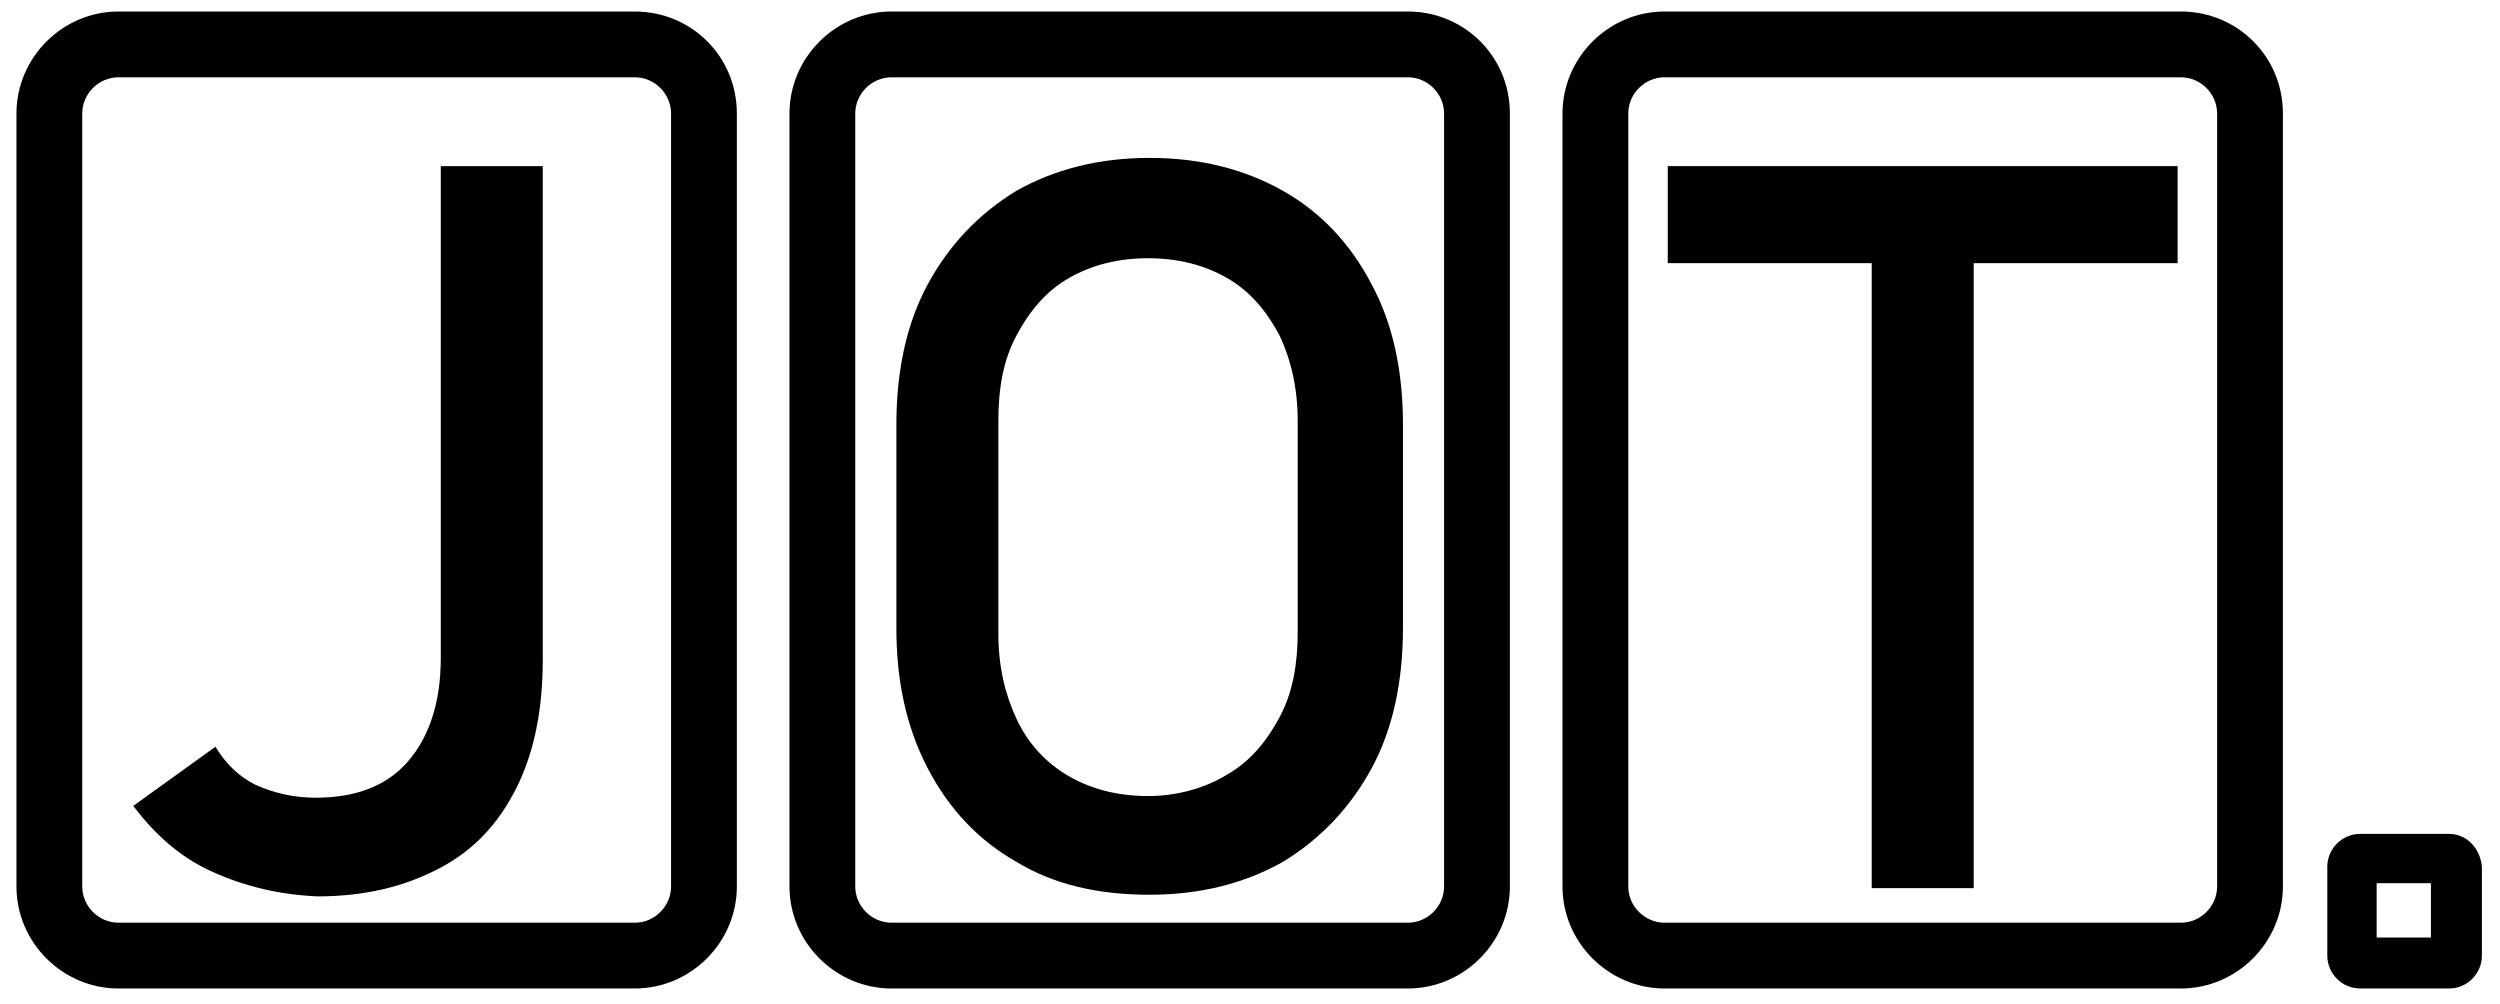
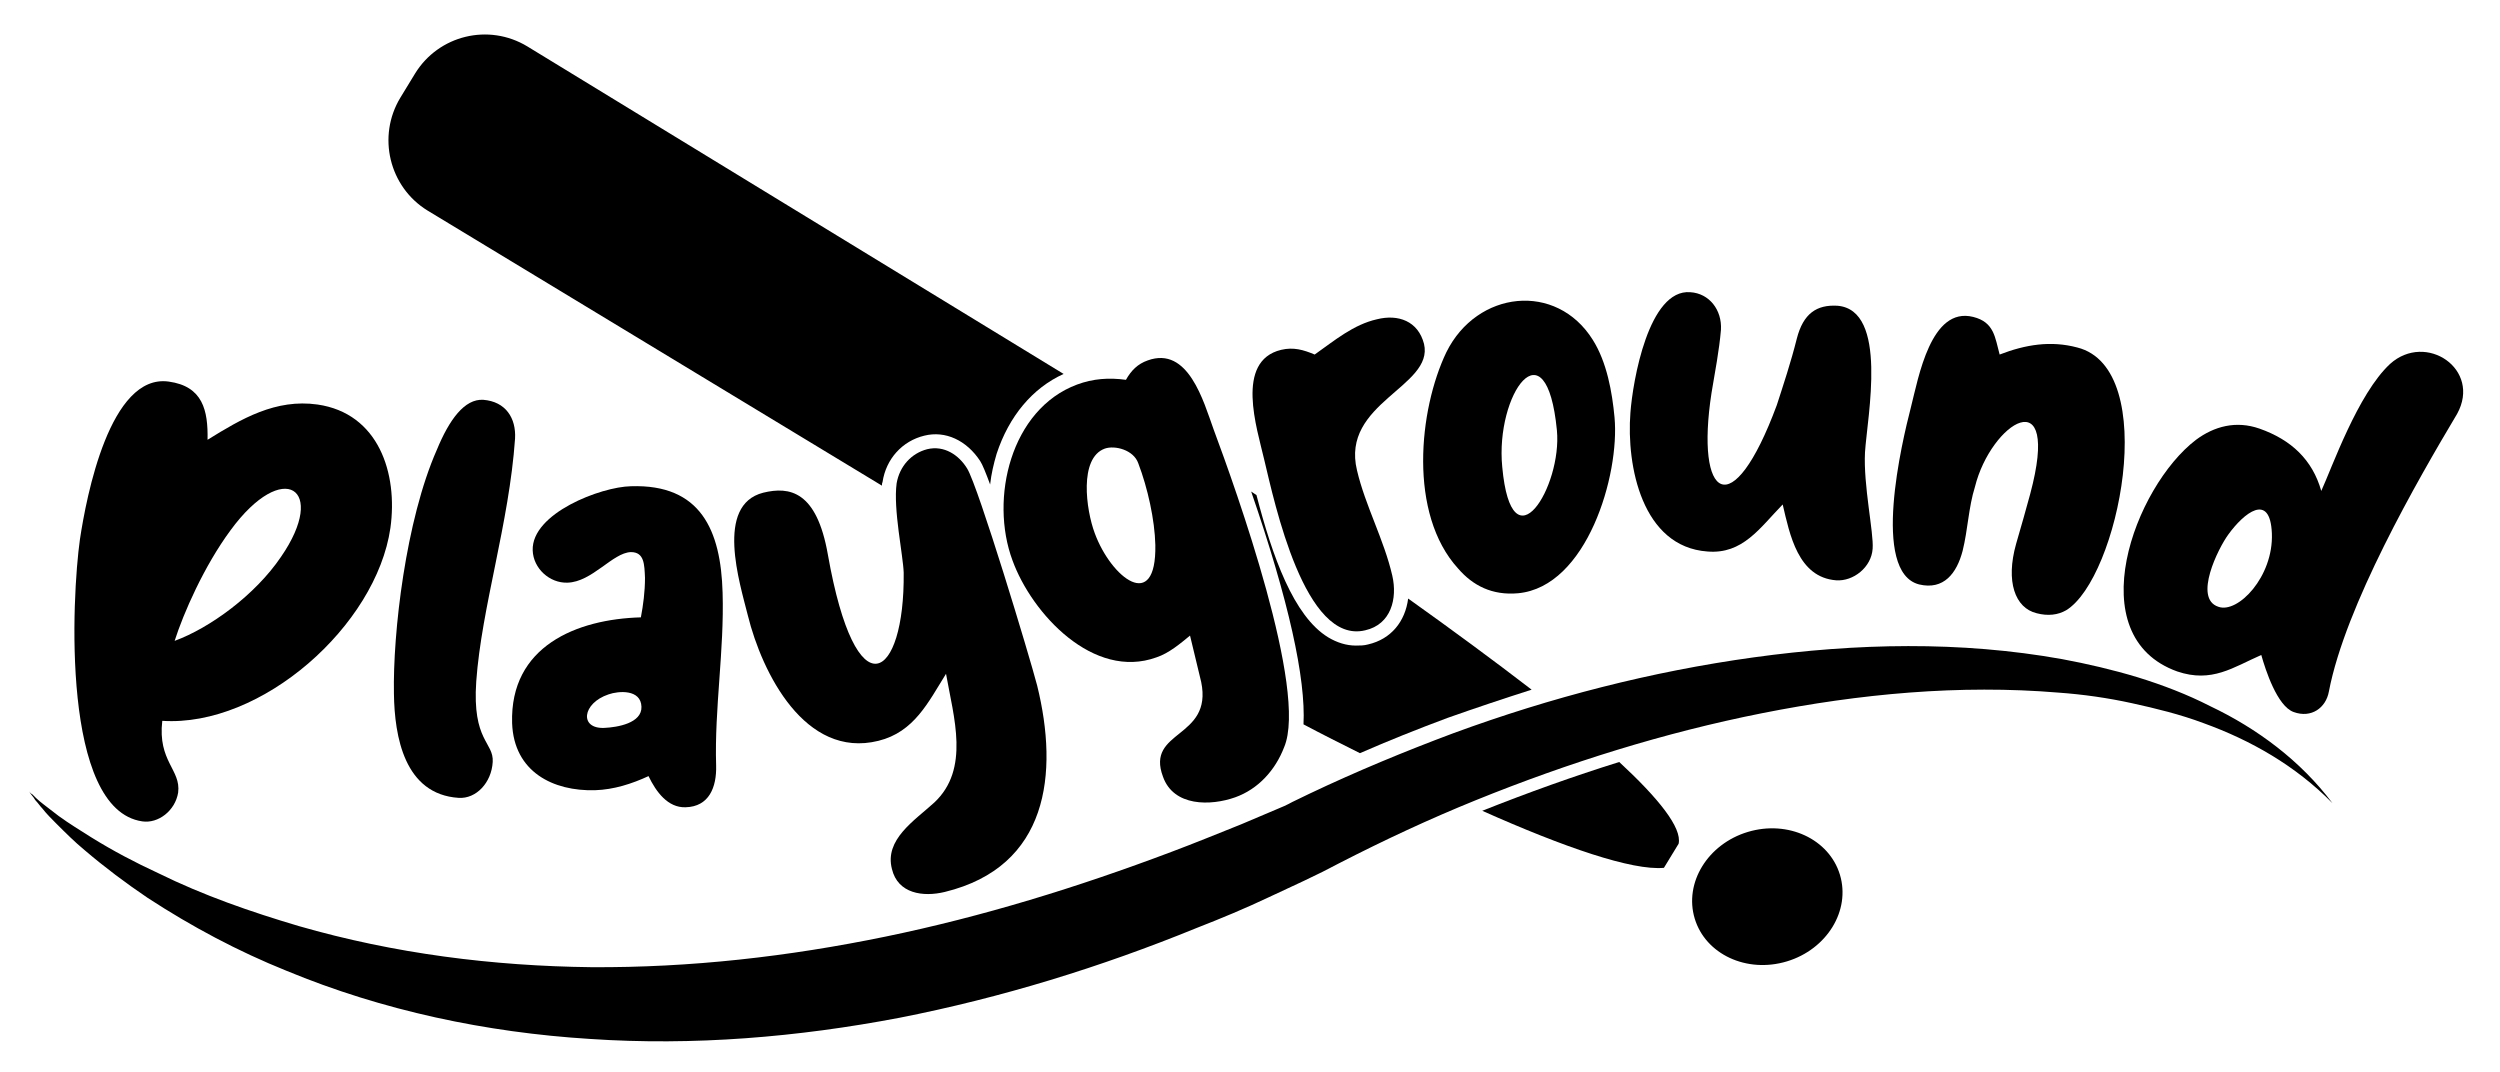
- <svg xmlns="http://www.w3.org/2000/svg" version="1.1" id="Layer_1" x="0px" y="0px" viewBox="0 0 152 61" style="enable-background:new 0 0 152 61;" xml:space="preserve">
+ <svg xmlns="http://www.w3.org/2000/svg" version="1.1" id="Layer_1" x="0px" y="0px" viewBox="0 0 425.2 182.2" style="enable-background:new 0 0 425.2 182.2;" xml:space="preserve">
  <g>
-     <g>
-       <g>
-         <path d="M12.9,53c-2-0.9-3.5-2.3-4.8-4l5-3.6c0.6,1,1.4,1.8,2.4,2.3c1.1,0.5,2.3,0.8,3.7,0.8c2.4,0,4.3-0.7,5.6-2.2     c1.3-1.5,2-3.6,2-6.3V10.1h6.2v30c0,3-0.5,5.6-1.6,7.8s-2.6,3.8-4.7,4.9c-2.1,1.1-4.5,1.7-7.4,1.7C17,54.4,14.9,53.9,12.9,53z" />
-       </g>
-     </g>
-     <g>
-       <path d="M38.6,4.7c1.2,0,2.2,1,2.2,2.2v47c0,1.2-1,2.2-2.2,2.2H7.2c-1.2,0-2.2-1-2.2-2.2v-47c0-1.2,1-2.2,2.2-2.2H38.6 M38.6,0.7    H7.2c-3.4,0-6.2,2.8-6.2,6.2v47c0,3.4,2.8,6.2,6.2,6.2h31.4c3.4,0,6.2-2.8,6.2-6.2v-47C44.8,3.4,42,0.7,38.6,0.7L38.6,0.7z" />
-     </g>
+     <path d="M30.3,134.8c-0.5,3.1-3.4,5.3-6.1,4.9c-13.8-2-12-38.1-10.6-48c1.1-7.3,5.1-28.2,15.1-26.8c5.8,0.8,6.7,4.9,6.6,9.9   c5.8-3.6,11.6-7,18.7-6c10.4,1.5,13.7,11.7,12.4,21c-2.4,16.6-21.9,33.9-38.8,32.8C26.8,129.5,30.8,130.9,30.3,134.8z M47.8,94.7   c8-11.6,0.4-16.8-8.6-4.5c-4.5,6.1-8,14.1-9.5,18.8C35.7,106.8,43.4,101.2,47.8,94.7z" />
+     <path d="M82.2,68c3.8,0.3,5.6,3.1,5.4,6.6c-1,14.4-5.7,28.7-6.6,41.3c-0.7,10.2,3,10.3,2.8,13.7c-0.2,3.5-2.8,6.3-5.8,6.1   c-9.2-0.6-10.9-10.4-11-17.7c-0.2-10.3,2-29.5,7.3-41.5C76.4,71.4,79,67.8,82.2,68z" />
+     <path d="M101.2,134.4c-7.1,0.2-13.8-3.1-14.1-11.4c-0.4-13.1,11-17.7,21.9-18c0.4-2.1,0.7-4.4,0.7-6.7c-0.1-2.3-0.1-4.4-2.4-4.4   c-3.1,0.1-6.6,5.1-10.8,5.2c-3,0.1-5.8-2.4-5.9-5.5c-0.2-6.3,11.6-10.8,16.7-10.9c11.9-0.4,15.3,7.5,15.6,18.1   c0.3,9.8-1.4,19.7-1.1,29.4c0.1,3.7-1.2,7-5.2,7.1c-3,0.1-5-2.6-6.3-5.3C107.5,133.3,104.4,134.3,101.2,134.4z M102.8,123.8   c2.2-0.1,6.4-0.8,6.3-3.6c-0.1-3-3.9-2.7-5.6-2.1C99,119.6,98.5,124,102.8,123.8z" />
+     <path d="M149.4,126c-12.5,3.1-19.8-11.6-22.2-21.3c-1.4-5.6-5.6-18.8,2.6-20.9c4.5-1.1,9.1-0.3,11,10.5   c4.8,27.2,13.1,21.3,12.9,3.1c-0.1-3-1.8-10.8-1.2-15.2c0.5-2.9,2.5-5.1,5.2-5.8c2.9-0.7,5.4,1,6.8,3.3   c1.9,3.1,10.6,31.9,11.9,36.9c3.7,15,1.9,30.8-15.7,35.1c-3.7,0.9-8,0.3-9-3.9c-1.3-5,3.8-8.2,7.2-11.3c6.1-5.7,3.3-14.5,2-21.9   C157.9,119.4,155.5,124.5,149.4,126z" />
+     <path d="M202.4,108.1c-1.7,1.4-3.6,3-5.7,3.7c-10.7,3.9-21.2-7.4-24.5-16.5c-3.9-10.5-0.3-25.7,11-29.9c2.7-1,5.4-1.2,8.3-0.8   c0.9-1.6,2-2.7,3.7-3.3c6.9-2.5,9.5,7,11.2,11.7c3.8,10.2,16.1,44.5,12,54.1c-1.5,3.9-4.4,7.1-8.3,8.5c-4.2,1.5-10.5,1.6-12.3-3.5   c-3-8,8.5-6.4,6.5-16.1L202.4,108.1z M193.6,78.8c-0.8-2.3-4-3.1-5.7-2.5c-4.4,1.6-3.2,10.4-1.7,14.4c2.8,7.6,10.5,13.6,10.3,2   C196.4,88.4,195.2,83,193.6,78.8z" />
+     <path d="M234.2,54.3c3.6-0.9,7,0.3,8,4.2c1.7,7.3-14.2,10-11.4,21.5c1.4,6,4.6,11.8,6,17.9c0.9,3.9-0.2,8.3-4.6,9.3   c-10.3,2.5-15.4-21.6-17.2-29.1c-1.2-5.2-5-16.7,2.9-18.6c2.1-0.5,3.8,0,5.7,0.8C227,57.9,230.2,55.2,234.2,54.3z" />
+     <path d="M258.2,100.9c-4.4,0.4-7.7-1.3-10.2-4.2c-8.5-9.3-6.7-27-2-36.8c5.2-10.5,18.7-12,24.9-2.1c2.4,3.8,3.3,8.9,3.7,13.2   C275.5,80.8,269.9,99.8,258.2,100.9z M255.5,79.4c1.6,17.5,10.2,3.3,9.3-6.2C263,54.7,254.3,67.1,255.5,79.4z" />
+     <path d="M305.6,57.6c1.1-4.3,3.4-5.8,6.9-5.6c8.7,0.7,5.1,18.8,4.7,24.9c-0.3,5.6,1.5,13.7,1.3,16.4c-0.2,3.2-3.3,5.6-6.2,5.4   c-6.5-0.5-7.9-7.8-9.1-12.9c-3.9,4-6.8,8.5-12.8,8c-11.1-0.8-13.8-14.5-13.1-23.6c0.4-5.4,3.1-21.1,10.2-20.5   c3.2,0.2,5.4,3,5.2,6.4c-0.3,3.5-1,7.1-1.6,10.7c-2.8,18.1,3.5,22.6,11.1,2.1C303.3,65.5,304.6,61.6,305.6,57.6z" />
+     <path d="M333.8,93.7c-1,3.8-3.2,6.7-7.4,5.7c-8.2-2.1-2.9-24.3-1.4-30.1c1.3-5.1,3.4-17.2,10.6-15.4c3.6,0.9,3.7,3.5,4.5,6.4   c4.4-1.7,8.7-2.4,13.2-1.2c14.3,3.6,7,39.3-1.9,44.7c-1.4,0.8-3.1,1-5,0.5c-3.7-0.9-5.3-5.4-3.5-11.8c0.9-3.1,1.7-5.9,2.4-8.5   c5.3-19.8-6.7-12.1-9.4-1.2C334.8,86.3,334.7,90.1,333.8,93.7z" />
+     <path d="M370.3,114.2c-16.7-6-7.3-31.4,3.2-39.4c3.1-2.3,6.8-3.3,10.8-1.9c5.4,1.9,9,5.3,10.5,10.6c1.8-3.9,6.2-16.5,11.7-21.6   c6.1-5.5,15.6,0.9,11.4,8.5c-6.8,11.4-19,32.6-21.8,47.2c-0.5,2.8-3,4.6-6,3.5c-2.8-1-4.8-7.2-5.5-9.7   C379.8,113.5,376.2,116.2,370.3,114.2z M386.4,90.7c-0.3-7.1-4.8-3.4-7.4,0.2c-1.7,2.3-6,10.9-1.7,12.3   C380.6,104.4,386.7,98.1,386.4,90.7z" />
  </g>
+   <path d="M5,134.5c0,0.3,0.3,0.5,0.5,0.6c0.2,0.2,0.4,0.4,0.6,0.6c0.4,0.4,0.8,0.7,1.3,1.1c0.9,0.7,1.7,1.3,2.6,2  c1.8,1.3,3.6,2.4,5.5,3.6c3.7,2.3,7.5,4.3,11.4,6.1c7.7,3.8,15.8,6.6,23.9,9c16.3,4.7,33,6.8,49.8,7c16.8,0.1,33.5-1.8,50-5.2  c16.5-3.4,32.7-8.4,48.6-14.4c4-1.5,7.9-3.1,11.9-4.7l5.9-2.5c1-0.4,1.9-0.8,2.8-1.3l2.9-1.4c8-3.8,16.2-7.2,24.5-10.3  c16.6-6.1,33.7-10.5,51.1-12.9c17.4-2.4,35.1-2.8,52.4,0.3c4.3,0.8,8.6,1.8,12.9,3.1c4.2,1.3,8.4,2.9,12.3,4.9  c8,3.8,15.4,9.3,20.8,16.5c-6.3-6.4-13.9-10.7-21.9-13.6c-4-1.5-8.1-2.5-12.2-3.4c-4.1-0.9-8.3-1.5-12.5-1.8  c-16.8-1.4-33.8,0.2-50.4,3.5c-16.6,3.3-32.9,8.4-48.7,14.8c-7.9,3.2-15.6,6.8-23.2,10.7l-2.9,1.5l-3.1,1.5l-6,2.8  c-4,1.9-8.1,3.6-12.2,5.2c-16.4,6.7-33.3,11.9-50.6,15.3c-17.3,3.3-35.1,4.8-52.7,3.6c-17.6-1.1-35.2-4.8-51.6-11.6  c-8.2-3.3-16.1-7.5-23.6-12.4c-3.7-2.5-7.3-5.2-10.7-8.1c-1.7-1.4-3.3-3-4.9-4.6c-0.8-0.8-1.6-1.6-2.3-2.5c-0.4-0.4-0.7-0.9-1.1-1.3  c-0.2-0.2-0.3-0.5-0.5-0.7C5.2,135,5,134.8,5,134.5z" />
+   <path d="M72.7,35.8L150,82.6c0-0.2,0-0.4,0.1-0.6c0.6-4,3.4-7,7.1-7.9c3.6-0.9,7.2,0.8,9.5,4.3c0.4,0.6,1,2.1,1.7,4  c0.2-1.8,0.6-3.5,1.1-5.2c2.1-6.4,6.1-11.2,11.4-13.6L89.7,7.9c-6.6-4-15.1-1.9-19.1,4.6l-2.5,4.1C64.1,23.2,66.2,31.8,72.7,35.8z" />
  <g>
-     <g>
-       <path d="M85.6,4.7c1.2,0,2.2,1,2.2,2.2v47c0,1.2-1,2.2-2.2,2.2H54.2c-1.2,0-2.2-1-2.2-2.2v-47c0-1.2,1-2.2,2.2-2.2H85.6 M85.6,0.7    H54.2c-3.4,0-6.2,2.8-6.2,6.2v47c0,3.4,2.8,6.2,6.2,6.2h31.4c3.4,0,6.2-2.8,6.2-6.2v-47C91.8,3.4,89,0.7,85.6,0.7L85.6,0.7z" />
-     </g>
-     <g>
-       <g>
-         <path d="M61.8,52.4c-2.3-1.3-4.1-3.2-5.4-5.7s-1.9-5.3-1.9-8.5V25.8c0-3.2,0.6-6.1,1.9-8.5s3.1-4.3,5.4-5.7c2.3-1.3,5-2,8.1-2     c3.1,0,5.8,0.7,8.1,2c2.3,1.3,4.1,3.2,5.4,5.7c1.3,2.4,1.9,5.3,1.9,8.5v12.4c0,3.2-0.6,6.1-1.9,8.5c-1.3,2.4-3.1,4.3-5.4,5.7     c-2.3,1.3-5,2-8.1,2C66.8,54.4,64.1,53.8,61.8,52.4z M74.6,47.1c1.4-0.8,2.4-2,3.2-3.5s1.1-3.2,1.1-5.2V25.6c0-2-0.4-3.7-1.1-5.2     c-0.8-1.5-1.8-2.7-3.2-3.5c-1.4-0.8-3-1.2-4.8-1.2s-3.4,0.4-4.8,1.2s-2.4,2-3.2,3.5c-0.8,1.5-1.1,3.2-1.1,5.2v12.9     c0,2,0.4,3.7,1.1,5.2s1.8,2.7,3.2,3.5c1.4,0.8,3,1.2,4.8,1.2S73.3,47.9,74.6,47.1z" />
-       </g>
-     </g>
+     <path d="M221.7,123.2c3.2,1.7,6.4,3.3,9.6,4.9c4.8-2.1,9.8-4.1,14.9-6c4.8-1.7,9.6-3.3,14.3-4.8c-6.5-5-13.7-10.3-21-15.5   c-0.5,3.9-2.9,6.9-6.8,7.8c-0.7,0.2-1.4,0.2-2.1,0.2c-1.6,0-3.2-0.5-4.7-1.4c-5.9-3.6-9.5-13.8-12.2-24.2c-0.3-0.2-0.6-0.4-0.9-0.6   C219.2,102.2,222.1,115.4,221.7,123.2z" />
+     <path d="M275.4,129.6c-7.7,2.4-15.5,5.2-23.3,8.3c13.9,6.2,25.5,10.2,30.9,9.7l2.5-4.1C286.1,140.8,282.1,135.8,275.4,129.6z" />
  </g>
-   <g>
-     <path d="M147.8,53.7V57h-3.3v-3.3H147.8 M148.9,50.7h-5.4c-1.1,0-2,0.9-2,2v5.4c0,1.1,0.9,2,2,2h5.4c1.1,0,2-0.9,2-2v-5.4   C150.8,51.6,150,50.7,148.9,50.7L148.9,50.7z" />
-   </g>
-   <g>
-     <g>
-       <path d="M132.6,4.7c1.2,0,2.2,1,2.2,2.2v47c0,1.2-1,2.2-2.2,2.2h-31.4c-1.2,0-2.2-1-2.2-2.2v-47c0-1.2,1-2.2,2.2-2.2H132.6     M132.6,0.7h-31.4c-3.4,0-6.2,2.8-6.2,6.2v47c0,3.4,2.8,6.2,6.2,6.2h31.4c3.4,0,6.2-2.8,6.2-6.2v-47C138.8,3.4,136,0.7,132.6,0.7    L132.6,0.7z" />
-     </g>
-     <g>
-       <g>
-         <path d="M101.4,10.1h31v5.9h-31V10.1z M113.8,13.7h6.2V54h-6.2V13.7z" />
-       </g>
-     </g>
-   </g>
+   <ellipse transform="matrix(0.9574 -0.2886 0.2886 0.9574 -31.2189 93.2557)" cx="300.6" cy="152.5" rx="12.9" ry="11.5" />
</svg>
